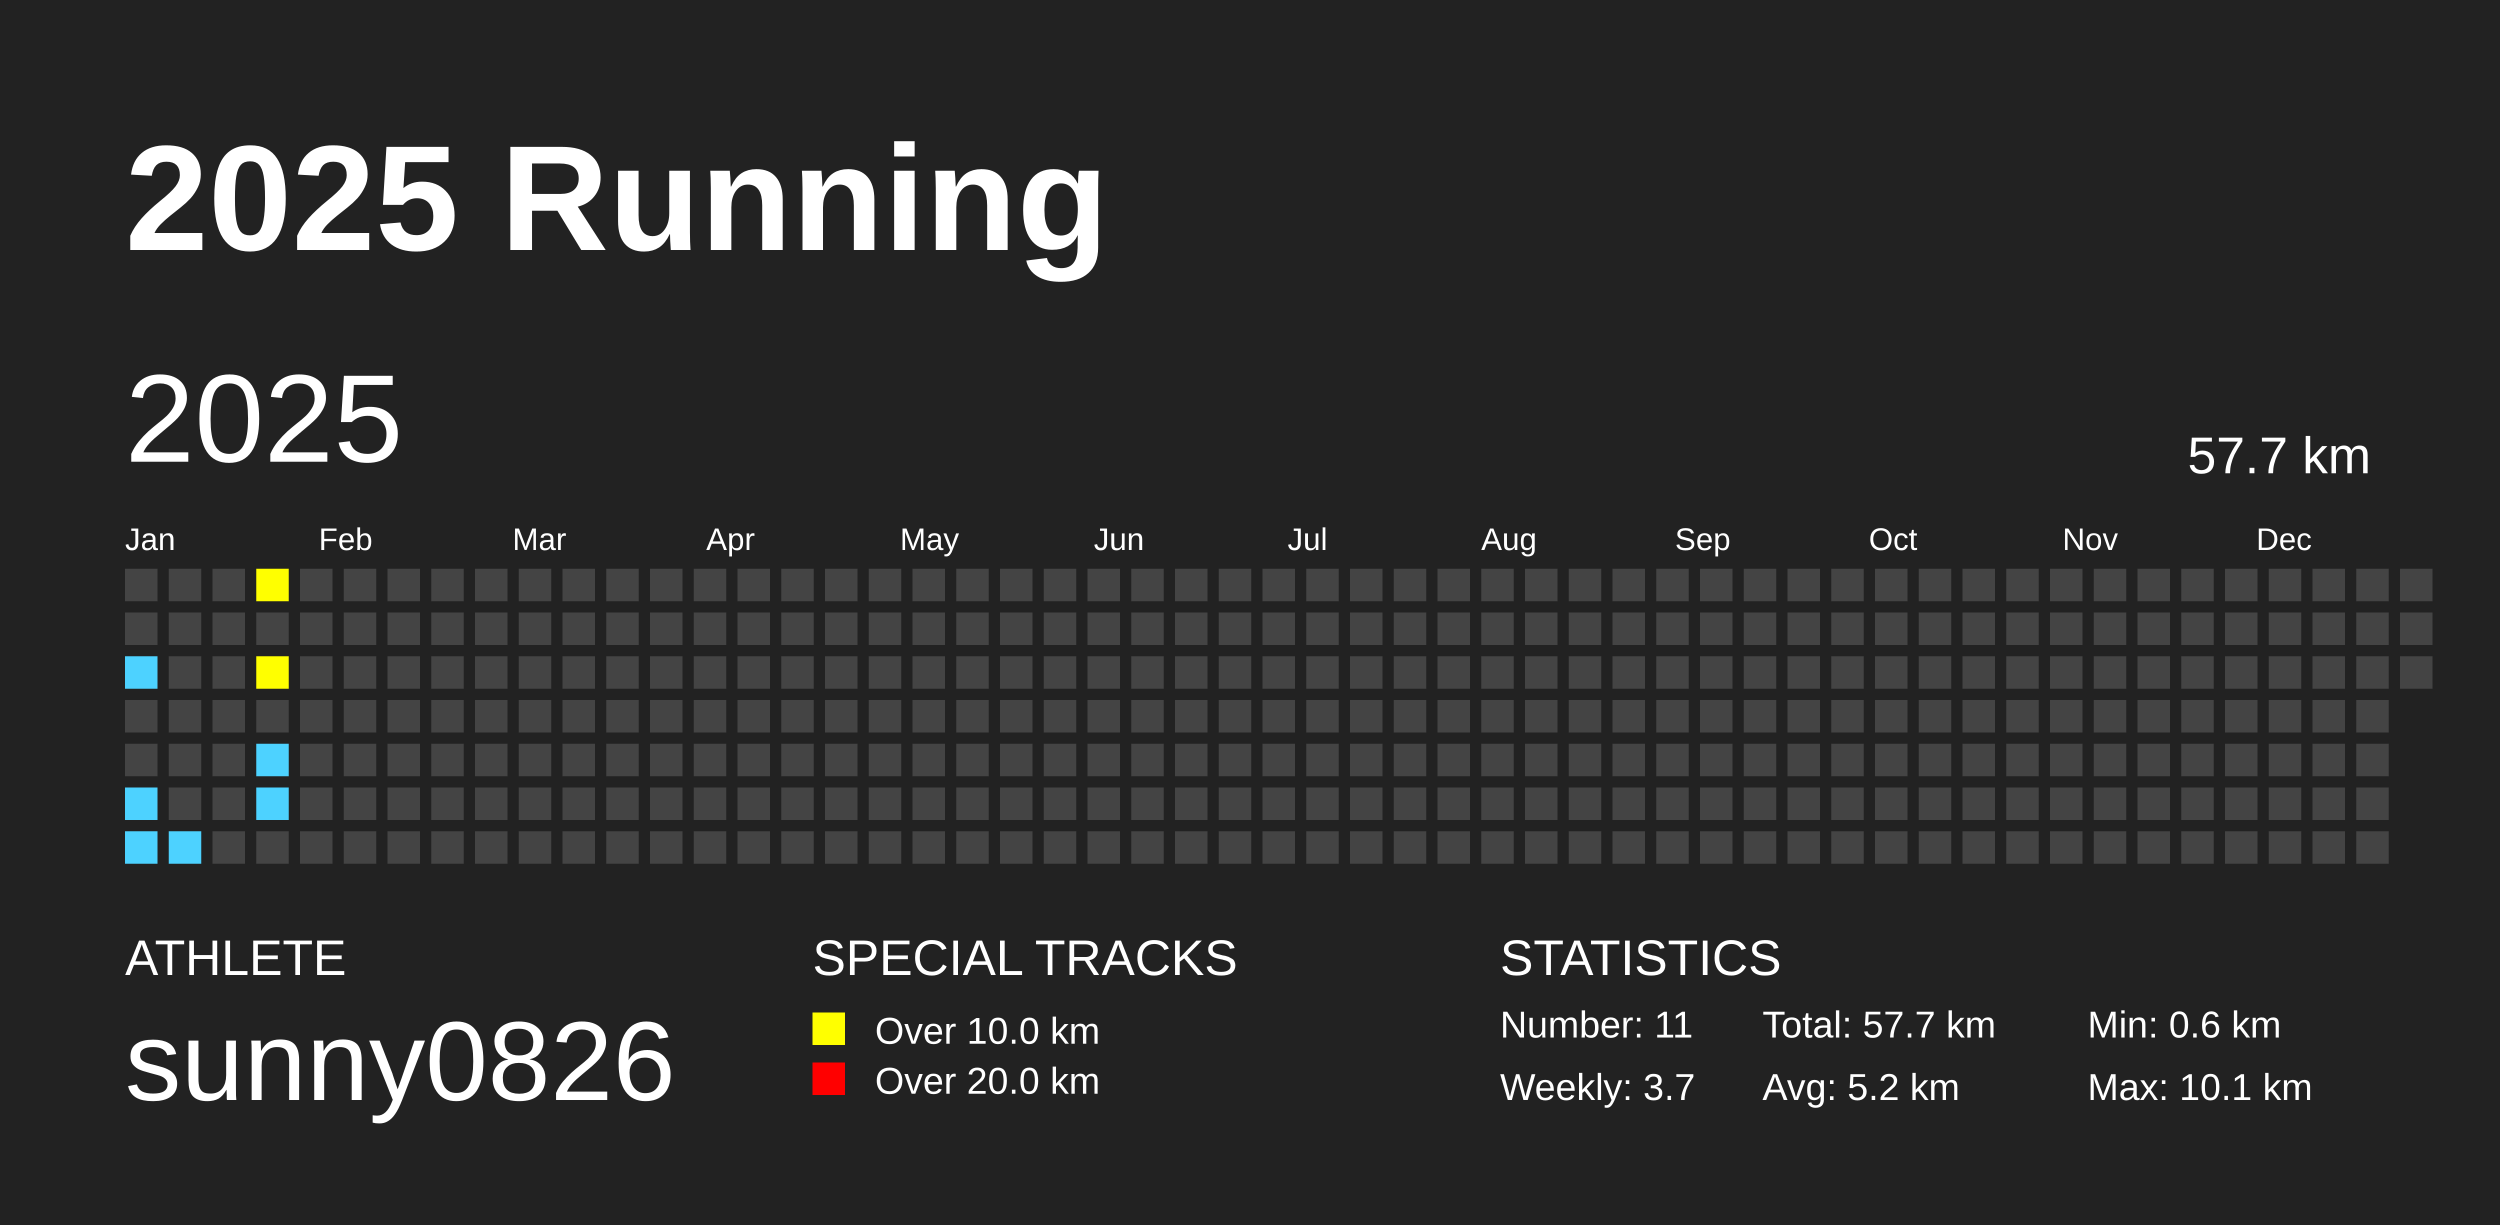
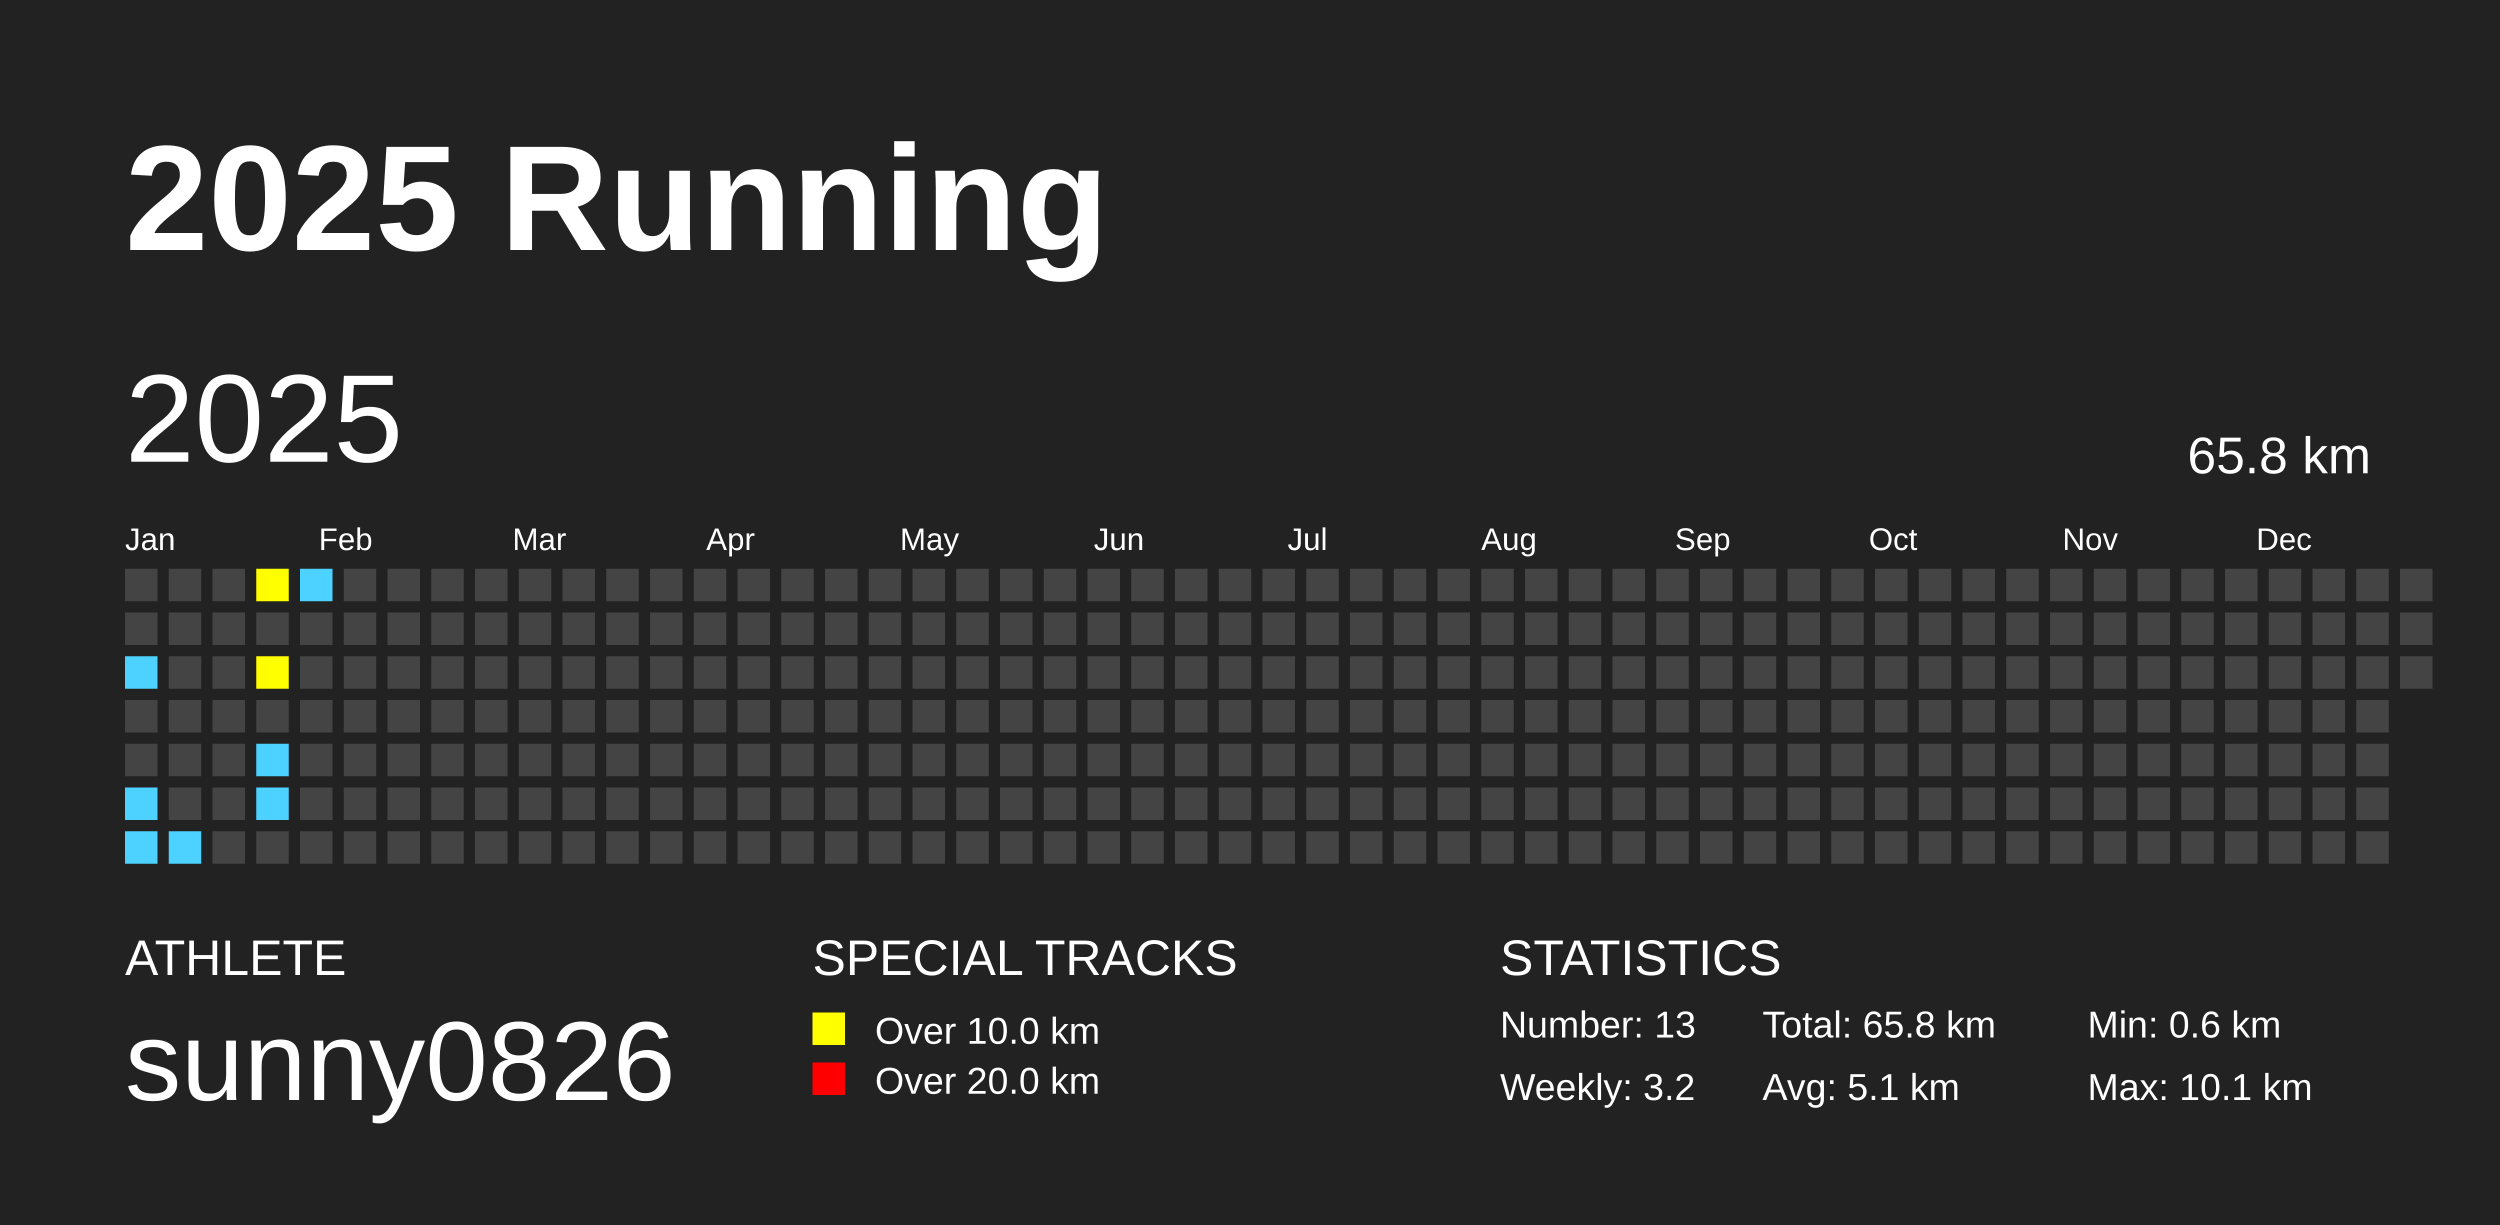
<svg xmlns="http://www.w3.org/2000/svg" baseProfile="full" height="98mm" version="1.1" viewBox="0,0,200,98" width="200mm">
  <defs />
  <rect fill="#222222" height="98" width="200" x="0" y="0" />
  <text fill="#FFFFFF" style="font-size:12px; font-family:Arial; font-weight:bold;" x="10" y="20">2025 Running</text>
  <text fill="#FFFFFF" style="font-size:4px; font-family:Arial" x="10" y="78">ATHLETE</text>
  <text fill="#FFFFFF" style="font-size:9px; font-family:Arial" x="10" y="88">sunny0826</text>
  <text fill="#FFFFFF" style="font-size:4px; font-family:Arial" x="65" y="78">SPECIAL TRACKS</text>
  <rect fill="yellow" height="2.6" width="2.6" x="65" y="81" />
  <text fill="#FFFFFF" style="font-size:3px; font-family:Arial" x="70" y="83.5">Over 10.0 km</text>
  <rect fill="red" height="2.6" width="2.6" x="65" y="85" />
  <text fill="#FFFFFF" style="font-size:3px; font-family:Arial" x="70" y="87.5">Over 20.0 km</text>
  <text fill="#FFFFFF" style="font-size:4px; font-family:Arial" x="120" y="78">STATISTICS</text>
-   <text fill="#FFFFFF" style="font-size:3px; font-family:Arial" x="120" y="83">Number: 11</text>
-   <text fill="#FFFFFF" style="font-size:3px; font-family:Arial" x="120" y="88">Weekly: 3.7</text>
-   <text fill="#FFFFFF" style="font-size:3px; font-family:Arial" x="141" y="83">Total: 57.7 km</text>
-   <text fill="#FFFFFF" style="font-size:3px; font-family:Arial" x="141" y="88">Avg: 5.2 km</text>
+   <text fill="#FFFFFF" style="font-size:3px; font-family:Arial" x="120" y="83">Number: 13</text>
+   <text fill="#FFFFFF" style="font-size:3px; font-family:Arial" x="120" y="88">Weekly: 3.2</text>
+   <text fill="#FFFFFF" style="font-size:3px; font-family:Arial" x="141" y="83">Total: 65.8 km</text>
+   <text fill="#FFFFFF" style="font-size:3px; font-family:Arial" x="141" y="88">Avg: 5.1 km</text>
  <text fill="#FFFFFF" style="font-size:3px; font-family:Arial" x="167" y="83">Min: 0.6 km</text>
  <text fill="#FFFFFF" style="font-size:3px; font-family:Arial" x="167" y="88">Max: 10.1 km</text>
  <text dominant-baseline="hanging" fill="#FFFFFF" style="font-size:10.0px; font-family:Arial;" x="10" y="30">2025</text>
-   <text dominant-baseline="hanging" fill="#FFFFFF" style="font-size:4.125px; font-family:Arial;" x="175" y="35">57.7 km</text>
+   <text dominant-baseline="hanging" fill="#FFFFFF" style="font-size:4.125px; font-family:Arial;" x="175" y="35">65.8 km</text>
  <text fill="#FFFFFF" style="font-size:2.5px; font-family:Arial" x="10.0" y="44">Jan</text>
  <text fill="#FFFFFF" style="font-size:2.5px; font-family:Arial" x="25.5" y="44">Feb</text>
  <text fill="#FFFFFF" style="font-size:2.5px; font-family:Arial" x="41.0" y="44">Mar</text>
  <text fill="#FFFFFF" style="font-size:2.5px; font-family:Arial" x="56.5" y="44">Apr</text>
  <text fill="#FFFFFF" style="font-size:2.5px; font-family:Arial" x="72.0" y="44">May</text>
  <text fill="#FFFFFF" style="font-size:2.5px; font-family:Arial" x="87.5" y="44">Jun</text>
  <text fill="#FFFFFF" style="font-size:2.5px; font-family:Arial" x="103.0" y="44">Jul</text>
  <text fill="#FFFFFF" style="font-size:2.5px; font-family:Arial" x="118.5" y="44">Aug</text>
  <text fill="#FFFFFF" style="font-size:2.5px; font-family:Arial" x="134.0" y="44">Sep</text>
  <text fill="#FFFFFF" style="font-size:2.5px; font-family:Arial" x="149.5" y="44">Oct</text>
  <text fill="#FFFFFF" style="font-size:2.5px; font-family:Arial" x="165.0" y="44">Nov</text>
  <text fill="#FFFFFF" style="font-size:2.5px; font-family:Arial" x="180.5" y="44">Dec</text>
  <rect fill="#444444" height="2.6" width="2.6" x="10.0" y="45.5" />
  <rect fill="#444444" height="2.6" width="2.6" x="10.0" y="49.0" />
  <rect fill="#4DD2FF" height="2.6" width="2.6" x="10.0" y="52.5" />
  <rect fill="#444444" height="2.6" width="2.6" x="10.0" y="56.0" />
  <rect fill="#444444" height="2.6" width="2.6" x="10.0" y="59.5" />
  <rect fill="#4DD2FF" height="2.6" width="2.6" x="10.0" y="63.0" />
  <rect fill="#4DD2FF" height="2.6" width="2.6" x="10.0" y="66.5" />
  <rect fill="#444444" height="2.6" width="2.6" x="13.5" y="45.5" />
  <rect fill="#444444" height="2.6" width="2.6" x="13.5" y="49.0" />
  <rect fill="#444444" height="2.6" width="2.6" x="13.5" y="52.5" />
  <rect fill="#444444" height="2.6" width="2.6" x="13.5" y="56.0" />
  <rect fill="#444444" height="2.6" width="2.6" x="13.5" y="59.5" />
  <rect fill="#444444" height="2.6" width="2.6" x="13.5" y="63.0" />
  <rect fill="#4DD2FF" height="2.6" width="2.6" x="13.5" y="66.5" />
  <rect fill="#444444" height="2.6" width="2.6" x="17.0" y="45.5" />
  <rect fill="#444444" height="2.6" width="2.6" x="17.0" y="49.0" />
  <rect fill="#444444" height="2.6" width="2.6" x="17.0" y="52.5" />
  <rect fill="#444444" height="2.6" width="2.6" x="17.0" y="56.0" />
  <rect fill="#444444" height="2.6" width="2.6" x="17.0" y="59.5" />
  <rect fill="#444444" height="2.6" width="2.6" x="17.0" y="63.0" />
  <rect fill="#444444" height="2.6" width="2.6" x="17.0" y="66.5" />
  <rect fill="yellow" height="2.6" width="2.6" x="20.5" y="45.5" />
  <rect fill="#444444" height="2.6" width="2.6" x="20.5" y="49.0" />
  <rect fill="yellow" height="2.6" width="2.6" x="20.5" y="52.5" />
  <rect fill="#444444" height="2.6" width="2.6" x="20.5" y="56.0" />
  <rect fill="#4DD2FF" height="2.6" width="2.6" x="20.5" y="59.5" />
  <rect fill="#4DD2FF" height="2.6" width="2.6" x="20.5" y="63.0" />
  <rect fill="#444444" height="2.6" width="2.6" x="20.5" y="66.5" />
-   <rect fill="#444444" height="2.6" width="2.6" x="24.0" y="45.5" />
+   <rect fill="#4DD2FF" height="2.6" width="2.6" x="24.0" y="45.5" />
  <rect fill="#444444" height="2.6" width="2.6" x="24.0" y="49.0" />
  <rect fill="#444444" height="2.6" width="2.6" x="24.0" y="52.5" />
  <rect fill="#444444" height="2.6" width="2.6" x="24.0" y="56.0" />
  <rect fill="#444444" height="2.6" width="2.6" x="24.0" y="59.5" />
  <rect fill="#444444" height="2.6" width="2.6" x="24.0" y="63.0" />
  <rect fill="#444444" height="2.6" width="2.6" x="24.0" y="66.5" />
  <rect fill="#444444" height="2.6" width="2.6" x="27.5" y="45.5" />
  <rect fill="#444444" height="2.6" width="2.6" x="27.5" y="49.0" />
  <rect fill="#444444" height="2.6" width="2.6" x="27.5" y="52.5" />
  <rect fill="#444444" height="2.6" width="2.6" x="27.5" y="56.0" />
  <rect fill="#444444" height="2.6" width="2.6" x="27.5" y="59.5" />
  <rect fill="#444444" height="2.6" width="2.6" x="27.5" y="63.0" />
  <rect fill="#444444" height="2.6" width="2.6" x="27.5" y="66.5" />
  <rect fill="#444444" height="2.6" width="2.6" x="31.0" y="45.5" />
  <rect fill="#444444" height="2.6" width="2.6" x="31.0" y="49.0" />
  <rect fill="#444444" height="2.6" width="2.6" x="31.0" y="52.5" />
  <rect fill="#444444" height="2.6" width="2.6" x="31.0" y="56.0" />
  <rect fill="#444444" height="2.6" width="2.6" x="31.0" y="59.5" />
  <rect fill="#444444" height="2.6" width="2.6" x="31.0" y="63.0" />
  <rect fill="#444444" height="2.6" width="2.6" x="31.0" y="66.5" />
  <rect fill="#444444" height="2.6" width="2.6" x="34.5" y="45.5" />
  <rect fill="#444444" height="2.6" width="2.6" x="34.5" y="49.0" />
  <rect fill="#444444" height="2.6" width="2.6" x="34.5" y="52.5" />
  <rect fill="#444444" height="2.6" width="2.6" x="34.5" y="56.0" />
  <rect fill="#444444" height="2.6" width="2.6" x="34.5" y="59.5" />
  <rect fill="#444444" height="2.6" width="2.6" x="34.5" y="63.0" />
  <rect fill="#444444" height="2.6" width="2.6" x="34.5" y="66.5" />
  <rect fill="#444444" height="2.6" width="2.6" x="38.0" y="45.5" />
  <rect fill="#444444" height="2.6" width="2.6" x="38.0" y="49.0" />
  <rect fill="#444444" height="2.6" width="2.6" x="38.0" y="52.5" />
  <rect fill="#444444" height="2.6" width="2.6" x="38.0" y="56.0" />
  <rect fill="#444444" height="2.6" width="2.6" x="38.0" y="59.5" />
  <rect fill="#444444" height="2.6" width="2.6" x="38.0" y="63.0" />
  <rect fill="#444444" height="2.6" width="2.6" x="38.0" y="66.5" />
  <rect fill="#444444" height="2.6" width="2.6" x="41.5" y="45.5" />
  <rect fill="#444444" height="2.6" width="2.6" x="41.5" y="49.0" />
  <rect fill="#444444" height="2.6" width="2.6" x="41.5" y="52.5" />
  <rect fill="#444444" height="2.6" width="2.6" x="41.5" y="56.0" />
  <rect fill="#444444" height="2.6" width="2.6" x="41.5" y="59.5" />
  <rect fill="#444444" height="2.6" width="2.6" x="41.5" y="63.0" />
  <rect fill="#444444" height="2.6" width="2.6" x="41.5" y="66.5" />
  <rect fill="#444444" height="2.6" width="2.6" x="45.0" y="45.5" />
  <rect fill="#444444" height="2.6" width="2.6" x="45.0" y="49.0" />
  <rect fill="#444444" height="2.6" width="2.6" x="45.0" y="52.5" />
  <rect fill="#444444" height="2.6" width="2.6" x="45.0" y="56.0" />
  <rect fill="#444444" height="2.6" width="2.6" x="45.0" y="59.5" />
  <rect fill="#444444" height="2.6" width="2.6" x="45.0" y="63.0" />
  <rect fill="#444444" height="2.6" width="2.6" x="45.0" y="66.5" />
  <rect fill="#444444" height="2.6" width="2.6" x="48.5" y="45.5" />
  <rect fill="#444444" height="2.6" width="2.6" x="48.5" y="49.0" />
  <rect fill="#444444" height="2.6" width="2.6" x="48.5" y="52.5" />
  <rect fill="#444444" height="2.6" width="2.6" x="48.5" y="56.0" />
  <rect fill="#444444" height="2.6" width="2.6" x="48.5" y="59.5" />
  <rect fill="#444444" height="2.6" width="2.6" x="48.5" y="63.0" />
  <rect fill="#444444" height="2.6" width="2.6" x="48.5" y="66.5" />
  <rect fill="#444444" height="2.6" width="2.6" x="52.0" y="45.5" />
  <rect fill="#444444" height="2.6" width="2.6" x="52.0" y="49.0" />
  <rect fill="#444444" height="2.6" width="2.6" x="52.0" y="52.5" />
  <rect fill="#444444" height="2.6" width="2.6" x="52.0" y="56.0" />
  <rect fill="#444444" height="2.6" width="2.6" x="52.0" y="59.5" />
  <rect fill="#444444" height="2.6" width="2.6" x="52.0" y="63.0" />
  <rect fill="#444444" height="2.6" width="2.6" x="52.0" y="66.5" />
  <rect fill="#444444" height="2.6" width="2.6" x="55.5" y="45.5" />
  <rect fill="#444444" height="2.6" width="2.6" x="55.5" y="49.0" />
  <rect fill="#444444" height="2.6" width="2.6" x="55.5" y="52.5" />
  <rect fill="#444444" height="2.6" width="2.6" x="55.5" y="56.0" />
  <rect fill="#444444" height="2.6" width="2.6" x="55.5" y="59.5" />
  <rect fill="#444444" height="2.6" width="2.6" x="55.5" y="63.0" />
  <rect fill="#444444" height="2.6" width="2.6" x="55.5" y="66.5" />
  <rect fill="#444444" height="2.6" width="2.6" x="59.0" y="45.5" />
  <rect fill="#444444" height="2.6" width="2.6" x="59.0" y="49.0" />
  <rect fill="#444444" height="2.6" width="2.6" x="59.0" y="52.5" />
  <rect fill="#444444" height="2.6" width="2.6" x="59.0" y="56.0" />
  <rect fill="#444444" height="2.6" width="2.6" x="59.0" y="59.5" />
  <rect fill="#444444" height="2.6" width="2.6" x="59.0" y="63.0" />
  <rect fill="#444444" height="2.6" width="2.6" x="59.0" y="66.5" />
  <rect fill="#444444" height="2.6" width="2.6" x="62.5" y="45.5" />
  <rect fill="#444444" height="2.6" width="2.6" x="62.5" y="49.0" />
  <rect fill="#444444" height="2.6" width="2.6" x="62.5" y="52.5" />
  <rect fill="#444444" height="2.6" width="2.6" x="62.5" y="56.0" />
  <rect fill="#444444" height="2.6" width="2.6" x="62.5" y="59.5" />
  <rect fill="#444444" height="2.6" width="2.6" x="62.5" y="63.0" />
  <rect fill="#444444" height="2.6" width="2.6" x="62.5" y="66.5" />
  <rect fill="#444444" height="2.6" width="2.6" x="66.0" y="45.5" />
  <rect fill="#444444" height="2.6" width="2.6" x="66.0" y="49.0" />
  <rect fill="#444444" height="2.6" width="2.6" x="66.0" y="52.5" />
  <rect fill="#444444" height="2.6" width="2.6" x="66.0" y="56.0" />
  <rect fill="#444444" height="2.6" width="2.6" x="66.0" y="59.5" />
  <rect fill="#444444" height="2.6" width="2.6" x="66.0" y="63.0" />
  <rect fill="#444444" height="2.6" width="2.6" x="66.0" y="66.5" />
  <rect fill="#444444" height="2.6" width="2.6" x="69.5" y="45.5" />
  <rect fill="#444444" height="2.6" width="2.6" x="69.5" y="49.0" />
  <rect fill="#444444" height="2.6" width="2.6" x="69.5" y="52.5" />
  <rect fill="#444444" height="2.6" width="2.6" x="69.5" y="56.0" />
  <rect fill="#444444" height="2.6" width="2.6" x="69.5" y="59.5" />
  <rect fill="#444444" height="2.6" width="2.6" x="69.5" y="63.0" />
  <rect fill="#444444" height="2.6" width="2.6" x="69.5" y="66.5" />
  <rect fill="#444444" height="2.6" width="2.6" x="73.0" y="45.5" />
  <rect fill="#444444" height="2.6" width="2.6" x="73.0" y="49.0" />
  <rect fill="#444444" height="2.6" width="2.6" x="73.0" y="52.5" />
  <rect fill="#444444" height="2.6" width="2.6" x="73.0" y="56.0" />
  <rect fill="#444444" height="2.6" width="2.6" x="73.0" y="59.5" />
  <rect fill="#444444" height="2.6" width="2.6" x="73.0" y="63.0" />
  <rect fill="#444444" height="2.6" width="2.6" x="73.0" y="66.5" />
  <rect fill="#444444" height="2.6" width="2.6" x="76.5" y="45.5" />
  <rect fill="#444444" height="2.6" width="2.6" x="76.5" y="49.0" />
  <rect fill="#444444" height="2.6" width="2.6" x="76.5" y="52.5" />
  <rect fill="#444444" height="2.6" width="2.6" x="76.5" y="56.0" />
  <rect fill="#444444" height="2.6" width="2.6" x="76.5" y="59.5" />
  <rect fill="#444444" height="2.6" width="2.6" x="76.5" y="63.0" />
  <rect fill="#444444" height="2.6" width="2.6" x="76.5" y="66.5" />
  <rect fill="#444444" height="2.6" width="2.6" x="80.0" y="45.5" />
  <rect fill="#444444" height="2.6" width="2.6" x="80.0" y="49.0" />
  <rect fill="#444444" height="2.6" width="2.6" x="80.0" y="52.5" />
  <rect fill="#444444" height="2.6" width="2.6" x="80.0" y="56.0" />
  <rect fill="#444444" height="2.6" width="2.6" x="80.0" y="59.5" />
  <rect fill="#444444" height="2.6" width="2.6" x="80.0" y="63.0" />
  <rect fill="#444444" height="2.6" width="2.6" x="80.0" y="66.5" />
  <rect fill="#444444" height="2.6" width="2.6" x="83.5" y="45.5" />
  <rect fill="#444444" height="2.6" width="2.6" x="83.5" y="49.0" />
  <rect fill="#444444" height="2.6" width="2.6" x="83.5" y="52.5" />
  <rect fill="#444444" height="2.6" width="2.6" x="83.5" y="56.0" />
  <rect fill="#444444" height="2.6" width="2.6" x="83.5" y="59.5" />
  <rect fill="#444444" height="2.6" width="2.6" x="83.5" y="63.0" />
  <rect fill="#444444" height="2.6" width="2.6" x="83.5" y="66.5" />
  <rect fill="#444444" height="2.6" width="2.6" x="87.0" y="45.5" />
  <rect fill="#444444" height="2.6" width="2.6" x="87.0" y="49.0" />
  <rect fill="#444444" height="2.6" width="2.6" x="87.0" y="52.5" />
  <rect fill="#444444" height="2.6" width="2.6" x="87.0" y="56.0" />
  <rect fill="#444444" height="2.6" width="2.6" x="87.0" y="59.5" />
  <rect fill="#444444" height="2.6" width="2.6" x="87.0" y="63.0" />
  <rect fill="#444444" height="2.6" width="2.6" x="87.0" y="66.5" />
  <rect fill="#444444" height="2.6" width="2.6" x="90.5" y="45.5" />
  <rect fill="#444444" height="2.6" width="2.6" x="90.5" y="49.0" />
  <rect fill="#444444" height="2.6" width="2.6" x="90.5" y="52.5" />
  <rect fill="#444444" height="2.6" width="2.6" x="90.5" y="56.0" />
  <rect fill="#444444" height="2.6" width="2.6" x="90.5" y="59.5" />
  <rect fill="#444444" height="2.6" width="2.6" x="90.5" y="63.0" />
  <rect fill="#444444" height="2.6" width="2.6" x="90.5" y="66.5" />
  <rect fill="#444444" height="2.6" width="2.6" x="94.0" y="45.5" />
  <rect fill="#444444" height="2.6" width="2.6" x="94.0" y="49.0" />
  <rect fill="#444444" height="2.6" width="2.6" x="94.0" y="52.5" />
  <rect fill="#444444" height="2.6" width="2.6" x="94.0" y="56.0" />
  <rect fill="#444444" height="2.6" width="2.6" x="94.0" y="59.5" />
  <rect fill="#444444" height="2.6" width="2.6" x="94.0" y="63.0" />
  <rect fill="#444444" height="2.6" width="2.6" x="94.0" y="66.5" />
  <rect fill="#444444" height="2.6" width="2.6" x="97.5" y="45.5" />
  <rect fill="#444444" height="2.6" width="2.6" x="97.5" y="49.0" />
  <rect fill="#444444" height="2.6" width="2.6" x="97.5" y="52.5" />
  <rect fill="#444444" height="2.6" width="2.6" x="97.5" y="56.0" />
  <rect fill="#444444" height="2.6" width="2.6" x="97.5" y="59.5" />
  <rect fill="#444444" height="2.6" width="2.6" x="97.5" y="63.0" />
  <rect fill="#444444" height="2.6" width="2.6" x="97.5" y="66.5" />
  <rect fill="#444444" height="2.6" width="2.6" x="101.0" y="45.5" />
  <rect fill="#444444" height="2.6" width="2.6" x="101.0" y="49.0" />
  <rect fill="#444444" height="2.6" width="2.6" x="101.0" y="52.5" />
  <rect fill="#444444" height="2.6" width="2.6" x="101.0" y="56.0" />
  <rect fill="#444444" height="2.6" width="2.6" x="101.0" y="59.5" />
  <rect fill="#444444" height="2.6" width="2.6" x="101.0" y="63.0" />
  <rect fill="#444444" height="2.6" width="2.6" x="101.0" y="66.5" />
  <rect fill="#444444" height="2.6" width="2.6" x="104.5" y="45.5" />
  <rect fill="#444444" height="2.6" width="2.6" x="104.5" y="49.0" />
  <rect fill="#444444" height="2.6" width="2.6" x="104.5" y="52.5" />
  <rect fill="#444444" height="2.6" width="2.6" x="104.5" y="56.0" />
  <rect fill="#444444" height="2.6" width="2.6" x="104.5" y="59.5" />
  <rect fill="#444444" height="2.6" width="2.6" x="104.5" y="63.0" />
  <rect fill="#444444" height="2.6" width="2.6" x="104.5" y="66.5" />
  <rect fill="#444444" height="2.6" width="2.6" x="108.0" y="45.5" />
  <rect fill="#444444" height="2.6" width="2.6" x="108.0" y="49.0" />
  <rect fill="#444444" height="2.6" width="2.6" x="108.0" y="52.5" />
  <rect fill="#444444" height="2.6" width="2.6" x="108.0" y="56.0" />
  <rect fill="#444444" height="2.6" width="2.6" x="108.0" y="59.5" />
  <rect fill="#444444" height="2.6" width="2.6" x="108.0" y="63.0" />
  <rect fill="#444444" height="2.6" width="2.6" x="108.0" y="66.5" />
  <rect fill="#444444" height="2.6" width="2.6" x="111.5" y="45.5" />
  <rect fill="#444444" height="2.6" width="2.6" x="111.5" y="49.0" />
  <rect fill="#444444" height="2.6" width="2.6" x="111.5" y="52.5" />
  <rect fill="#444444" height="2.6" width="2.6" x="111.5" y="56.0" />
  <rect fill="#444444" height="2.6" width="2.6" x="111.5" y="59.5" />
  <rect fill="#444444" height="2.6" width="2.6" x="111.5" y="63.0" />
  <rect fill="#444444" height="2.6" width="2.6" x="111.5" y="66.5" />
  <rect fill="#444444" height="2.6" width="2.6" x="115.0" y="45.5" />
  <rect fill="#444444" height="2.6" width="2.6" x="115.0" y="49.0" />
  <rect fill="#444444" height="2.6" width="2.6" x="115.0" y="52.5" />
  <rect fill="#444444" height="2.6" width="2.6" x="115.0" y="56.0" />
  <rect fill="#444444" height="2.6" width="2.6" x="115.0" y="59.5" />
  <rect fill="#444444" height="2.6" width="2.6" x="115.0" y="63.0" />
  <rect fill="#444444" height="2.6" width="2.6" x="115.0" y="66.5" />
  <rect fill="#444444" height="2.6" width="2.6" x="118.5" y="45.5" />
  <rect fill="#444444" height="2.6" width="2.6" x="118.5" y="49.0" />
  <rect fill="#444444" height="2.6" width="2.6" x="118.5" y="52.5" />
  <rect fill="#444444" height="2.6" width="2.6" x="118.5" y="56.0" />
  <rect fill="#444444" height="2.6" width="2.6" x="118.5" y="59.5" />
  <rect fill="#444444" height="2.6" width="2.6" x="118.5" y="63.0" />
  <rect fill="#444444" height="2.6" width="2.6" x="118.5" y="66.5" />
  <rect fill="#444444" height="2.6" width="2.6" x="122.0" y="45.5" />
  <rect fill="#444444" height="2.6" width="2.6" x="122.0" y="49.0" />
  <rect fill="#444444" height="2.6" width="2.6" x="122.0" y="52.5" />
  <rect fill="#444444" height="2.6" width="2.6" x="122.0" y="56.0" />
  <rect fill="#444444" height="2.6" width="2.6" x="122.0" y="59.5" />
  <rect fill="#444444" height="2.6" width="2.6" x="122.0" y="63.0" />
  <rect fill="#444444" height="2.6" width="2.6" x="122.0" y="66.5" />
  <rect fill="#444444" height="2.6" width="2.6" x="125.5" y="45.5" />
  <rect fill="#444444" height="2.6" width="2.6" x="125.5" y="49.0" />
  <rect fill="#444444" height="2.6" width="2.6" x="125.5" y="52.5" />
  <rect fill="#444444" height="2.6" width="2.6" x="125.5" y="56.0" />
  <rect fill="#444444" height="2.6" width="2.6" x="125.5" y="59.5" />
  <rect fill="#444444" height="2.6" width="2.6" x="125.5" y="63.0" />
  <rect fill="#444444" height="2.6" width="2.6" x="125.5" y="66.5" />
  <rect fill="#444444" height="2.6" width="2.6" x="129.0" y="45.5" />
  <rect fill="#444444" height="2.6" width="2.6" x="129.0" y="49.0" />
  <rect fill="#444444" height="2.6" width="2.6" x="129.0" y="52.5" />
  <rect fill="#444444" height="2.6" width="2.6" x="129.0" y="56.0" />
  <rect fill="#444444" height="2.6" width="2.6" x="129.0" y="59.5" />
  <rect fill="#444444" height="2.6" width="2.6" x="129.0" y="63.0" />
  <rect fill="#444444" height="2.6" width="2.6" x="129.0" y="66.5" />
  <rect fill="#444444" height="2.6" width="2.6" x="132.5" y="45.5" />
  <rect fill="#444444" height="2.6" width="2.6" x="132.5" y="49.0" />
  <rect fill="#444444" height="2.6" width="2.6" x="132.5" y="52.5" />
  <rect fill="#444444" height="2.6" width="2.6" x="132.5" y="56.0" />
  <rect fill="#444444" height="2.6" width="2.6" x="132.5" y="59.5" />
  <rect fill="#444444" height="2.6" width="2.6" x="132.5" y="63.0" />
  <rect fill="#444444" height="2.6" width="2.6" x="132.5" y="66.5" />
  <rect fill="#444444" height="2.6" width="2.6" x="136.0" y="45.5" />
  <rect fill="#444444" height="2.6" width="2.6" x="136.0" y="49.0" />
  <rect fill="#444444" height="2.6" width="2.6" x="136.0" y="52.5" />
  <rect fill="#444444" height="2.6" width="2.6" x="136.0" y="56.0" />
  <rect fill="#444444" height="2.6" width="2.6" x="136.0" y="59.5" />
  <rect fill="#444444" height="2.6" width="2.6" x="136.0" y="63.0" />
  <rect fill="#444444" height="2.6" width="2.6" x="136.0" y="66.5" />
  <rect fill="#444444" height="2.6" width="2.6" x="139.5" y="45.5" />
  <rect fill="#444444" height="2.6" width="2.6" x="139.5" y="49.0" />
  <rect fill="#444444" height="2.6" width="2.6" x="139.5" y="52.5" />
  <rect fill="#444444" height="2.6" width="2.6" x="139.5" y="56.0" />
  <rect fill="#444444" height="2.6" width="2.6" x="139.5" y="59.5" />
  <rect fill="#444444" height="2.6" width="2.6" x="139.5" y="63.0" />
  <rect fill="#444444" height="2.6" width="2.6" x="139.5" y="66.5" />
  <rect fill="#444444" height="2.6" width="2.6" x="143.0" y="45.5" />
  <rect fill="#444444" height="2.6" width="2.6" x="143.0" y="49.0" />
  <rect fill="#444444" height="2.6" width="2.6" x="143.0" y="52.5" />
  <rect fill="#444444" height="2.6" width="2.6" x="143.0" y="56.0" />
  <rect fill="#444444" height="2.6" width="2.6" x="143.0" y="59.5" />
  <rect fill="#444444" height="2.6" width="2.6" x="143.0" y="63.0" />
  <rect fill="#444444" height="2.6" width="2.6" x="143.0" y="66.5" />
  <rect fill="#444444" height="2.6" width="2.6" x="146.5" y="45.5" />
  <rect fill="#444444" height="2.6" width="2.6" x="146.5" y="49.0" />
  <rect fill="#444444" height="2.6" width="2.6" x="146.5" y="52.5" />
  <rect fill="#444444" height="2.6" width="2.6" x="146.5" y="56.0" />
  <rect fill="#444444" height="2.6" width="2.6" x="146.5" y="59.5" />
  <rect fill="#444444" height="2.6" width="2.6" x="146.5" y="63.0" />
  <rect fill="#444444" height="2.6" width="2.6" x="146.5" y="66.5" />
  <rect fill="#444444" height="2.6" width="2.6" x="150.0" y="45.5" />
  <rect fill="#444444" height="2.6" width="2.6" x="150.0" y="49.0" />
  <rect fill="#444444" height="2.6" width="2.6" x="150.0" y="52.5" />
  <rect fill="#444444" height="2.6" width="2.6" x="150.0" y="56.0" />
  <rect fill="#444444" height="2.6" width="2.6" x="150.0" y="59.5" />
  <rect fill="#444444" height="2.6" width="2.6" x="150.0" y="63.0" />
  <rect fill="#444444" height="2.6" width="2.6" x="150.0" y="66.5" />
  <rect fill="#444444" height="2.6" width="2.6" x="153.5" y="45.5" />
  <rect fill="#444444" height="2.6" width="2.6" x="153.5" y="49.0" />
  <rect fill="#444444" height="2.6" width="2.6" x="153.5" y="52.5" />
  <rect fill="#444444" height="2.6" width="2.6" x="153.5" y="56.0" />
  <rect fill="#444444" height="2.6" width="2.6" x="153.5" y="59.5" />
  <rect fill="#444444" height="2.6" width="2.6" x="153.5" y="63.0" />
  <rect fill="#444444" height="2.6" width="2.6" x="153.5" y="66.5" />
  <rect fill="#444444" height="2.6" width="2.6" x="157.0" y="45.5" />
  <rect fill="#444444" height="2.6" width="2.6" x="157.0" y="49.0" />
  <rect fill="#444444" height="2.6" width="2.6" x="157.0" y="52.5" />
  <rect fill="#444444" height="2.6" width="2.6" x="157.0" y="56.0" />
  <rect fill="#444444" height="2.6" width="2.6" x="157.0" y="59.5" />
  <rect fill="#444444" height="2.6" width="2.6" x="157.0" y="63.0" />
  <rect fill="#444444" height="2.6" width="2.6" x="157.0" y="66.5" />
  <rect fill="#444444" height="2.6" width="2.6" x="160.5" y="45.5" />
  <rect fill="#444444" height="2.6" width="2.6" x="160.5" y="49.0" />
  <rect fill="#444444" height="2.6" width="2.6" x="160.5" y="52.5" />
  <rect fill="#444444" height="2.6" width="2.6" x="160.5" y="56.0" />
  <rect fill="#444444" height="2.6" width="2.6" x="160.5" y="59.5" />
  <rect fill="#444444" height="2.6" width="2.6" x="160.5" y="63.0" />
  <rect fill="#444444" height="2.6" width="2.6" x="160.5" y="66.5" />
  <rect fill="#444444" height="2.6" width="2.6" x="164.0" y="45.5" />
  <rect fill="#444444" height="2.6" width="2.6" x="164.0" y="49.0" />
  <rect fill="#444444" height="2.6" width="2.6" x="164.0" y="52.5" />
  <rect fill="#444444" height="2.6" width="2.6" x="164.0" y="56.0" />
  <rect fill="#444444" height="2.6" width="2.6" x="164.0" y="59.5" />
  <rect fill="#444444" height="2.6" width="2.6" x="164.0" y="63.0" />
  <rect fill="#444444" height="2.6" width="2.6" x="164.0" y="66.5" />
  <rect fill="#444444" height="2.6" width="2.6" x="167.5" y="45.5" />
  <rect fill="#444444" height="2.6" width="2.6" x="167.5" y="49.0" />
  <rect fill="#444444" height="2.6" width="2.6" x="167.5" y="52.5" />
  <rect fill="#444444" height="2.6" width="2.6" x="167.5" y="56.0" />
  <rect fill="#444444" height="2.6" width="2.6" x="167.5" y="59.5" />
  <rect fill="#444444" height="2.6" width="2.6" x="167.5" y="63.0" />
  <rect fill="#444444" height="2.6" width="2.6" x="167.5" y="66.5" />
  <rect fill="#444444" height="2.6" width="2.6" x="171.0" y="45.5" />
  <rect fill="#444444" height="2.6" width="2.6" x="171.0" y="49.0" />
  <rect fill="#444444" height="2.6" width="2.6" x="171.0" y="52.5" />
  <rect fill="#444444" height="2.6" width="2.6" x="171.0" y="56.0" />
  <rect fill="#444444" height="2.6" width="2.6" x="171.0" y="59.5" />
  <rect fill="#444444" height="2.6" width="2.6" x="171.0" y="63.0" />
  <rect fill="#444444" height="2.6" width="2.6" x="171.0" y="66.5" />
  <rect fill="#444444" height="2.6" width="2.6" x="174.5" y="45.5" />
  <rect fill="#444444" height="2.6" width="2.6" x="174.5" y="49.0" />
  <rect fill="#444444" height="2.6" width="2.6" x="174.5" y="52.5" />
  <rect fill="#444444" height="2.6" width="2.6" x="174.5" y="56.0" />
  <rect fill="#444444" height="2.6" width="2.6" x="174.5" y="59.5" />
  <rect fill="#444444" height="2.6" width="2.6" x="174.5" y="63.0" />
  <rect fill="#444444" height="2.6" width="2.6" x="174.5" y="66.5" />
  <rect fill="#444444" height="2.6" width="2.6" x="178.0" y="45.5" />
  <rect fill="#444444" height="2.6" width="2.6" x="178.0" y="49.0" />
  <rect fill="#444444" height="2.6" width="2.6" x="178.0" y="52.5" />
  <rect fill="#444444" height="2.6" width="2.6" x="178.0" y="56.0" />
  <rect fill="#444444" height="2.6" width="2.6" x="178.0" y="59.5" />
  <rect fill="#444444" height="2.6" width="2.6" x="178.0" y="63.0" />
  <rect fill="#444444" height="2.6" width="2.6" x="178.0" y="66.5" />
  <rect fill="#444444" height="2.6" width="2.6" x="181.5" y="45.5" />
  <rect fill="#444444" height="2.6" width="2.6" x="181.5" y="49.0" />
  <rect fill="#444444" height="2.6" width="2.6" x="181.5" y="52.5" />
  <rect fill="#444444" height="2.6" width="2.6" x="181.5" y="56.0" />
  <rect fill="#444444" height="2.6" width="2.6" x="181.5" y="59.5" />
  <rect fill="#444444" height="2.6" width="2.6" x="181.5" y="63.0" />
  <rect fill="#444444" height="2.6" width="2.6" x="181.5" y="66.5" />
  <rect fill="#444444" height="2.6" width="2.6" x="185.0" y="45.5" />
  <rect fill="#444444" height="2.6" width="2.6" x="185.0" y="49.0" />
  <rect fill="#444444" height="2.6" width="2.6" x="185.0" y="52.5" />
  <rect fill="#444444" height="2.6" width="2.6" x="185.0" y="56.0" />
  <rect fill="#444444" height="2.6" width="2.6" x="185.0" y="59.5" />
  <rect fill="#444444" height="2.6" width="2.6" x="185.0" y="63.0" />
  <rect fill="#444444" height="2.6" width="2.6" x="185.0" y="66.5" />
  <rect fill="#444444" height="2.6" width="2.6" x="188.5" y="45.5" />
  <rect fill="#444444" height="2.6" width="2.6" x="188.5" y="49.0" />
  <rect fill="#444444" height="2.6" width="2.6" x="188.5" y="52.5" />
  <rect fill="#444444" height="2.6" width="2.6" x="188.5" y="56.0" />
  <rect fill="#444444" height="2.6" width="2.6" x="188.5" y="59.5" />
  <rect fill="#444444" height="2.6" width="2.6" x="188.5" y="63.0" />
  <rect fill="#444444" height="2.6" width="2.6" x="188.5" y="66.5" />
  <rect fill="#444444" height="2.6" width="2.6" x="192.0" y="45.5" />
  <rect fill="#444444" height="2.6" width="2.6" x="192.0" y="49.0" />
  <rect fill="#444444" height="2.6" width="2.6" x="192.0" y="52.5" />
</svg>
